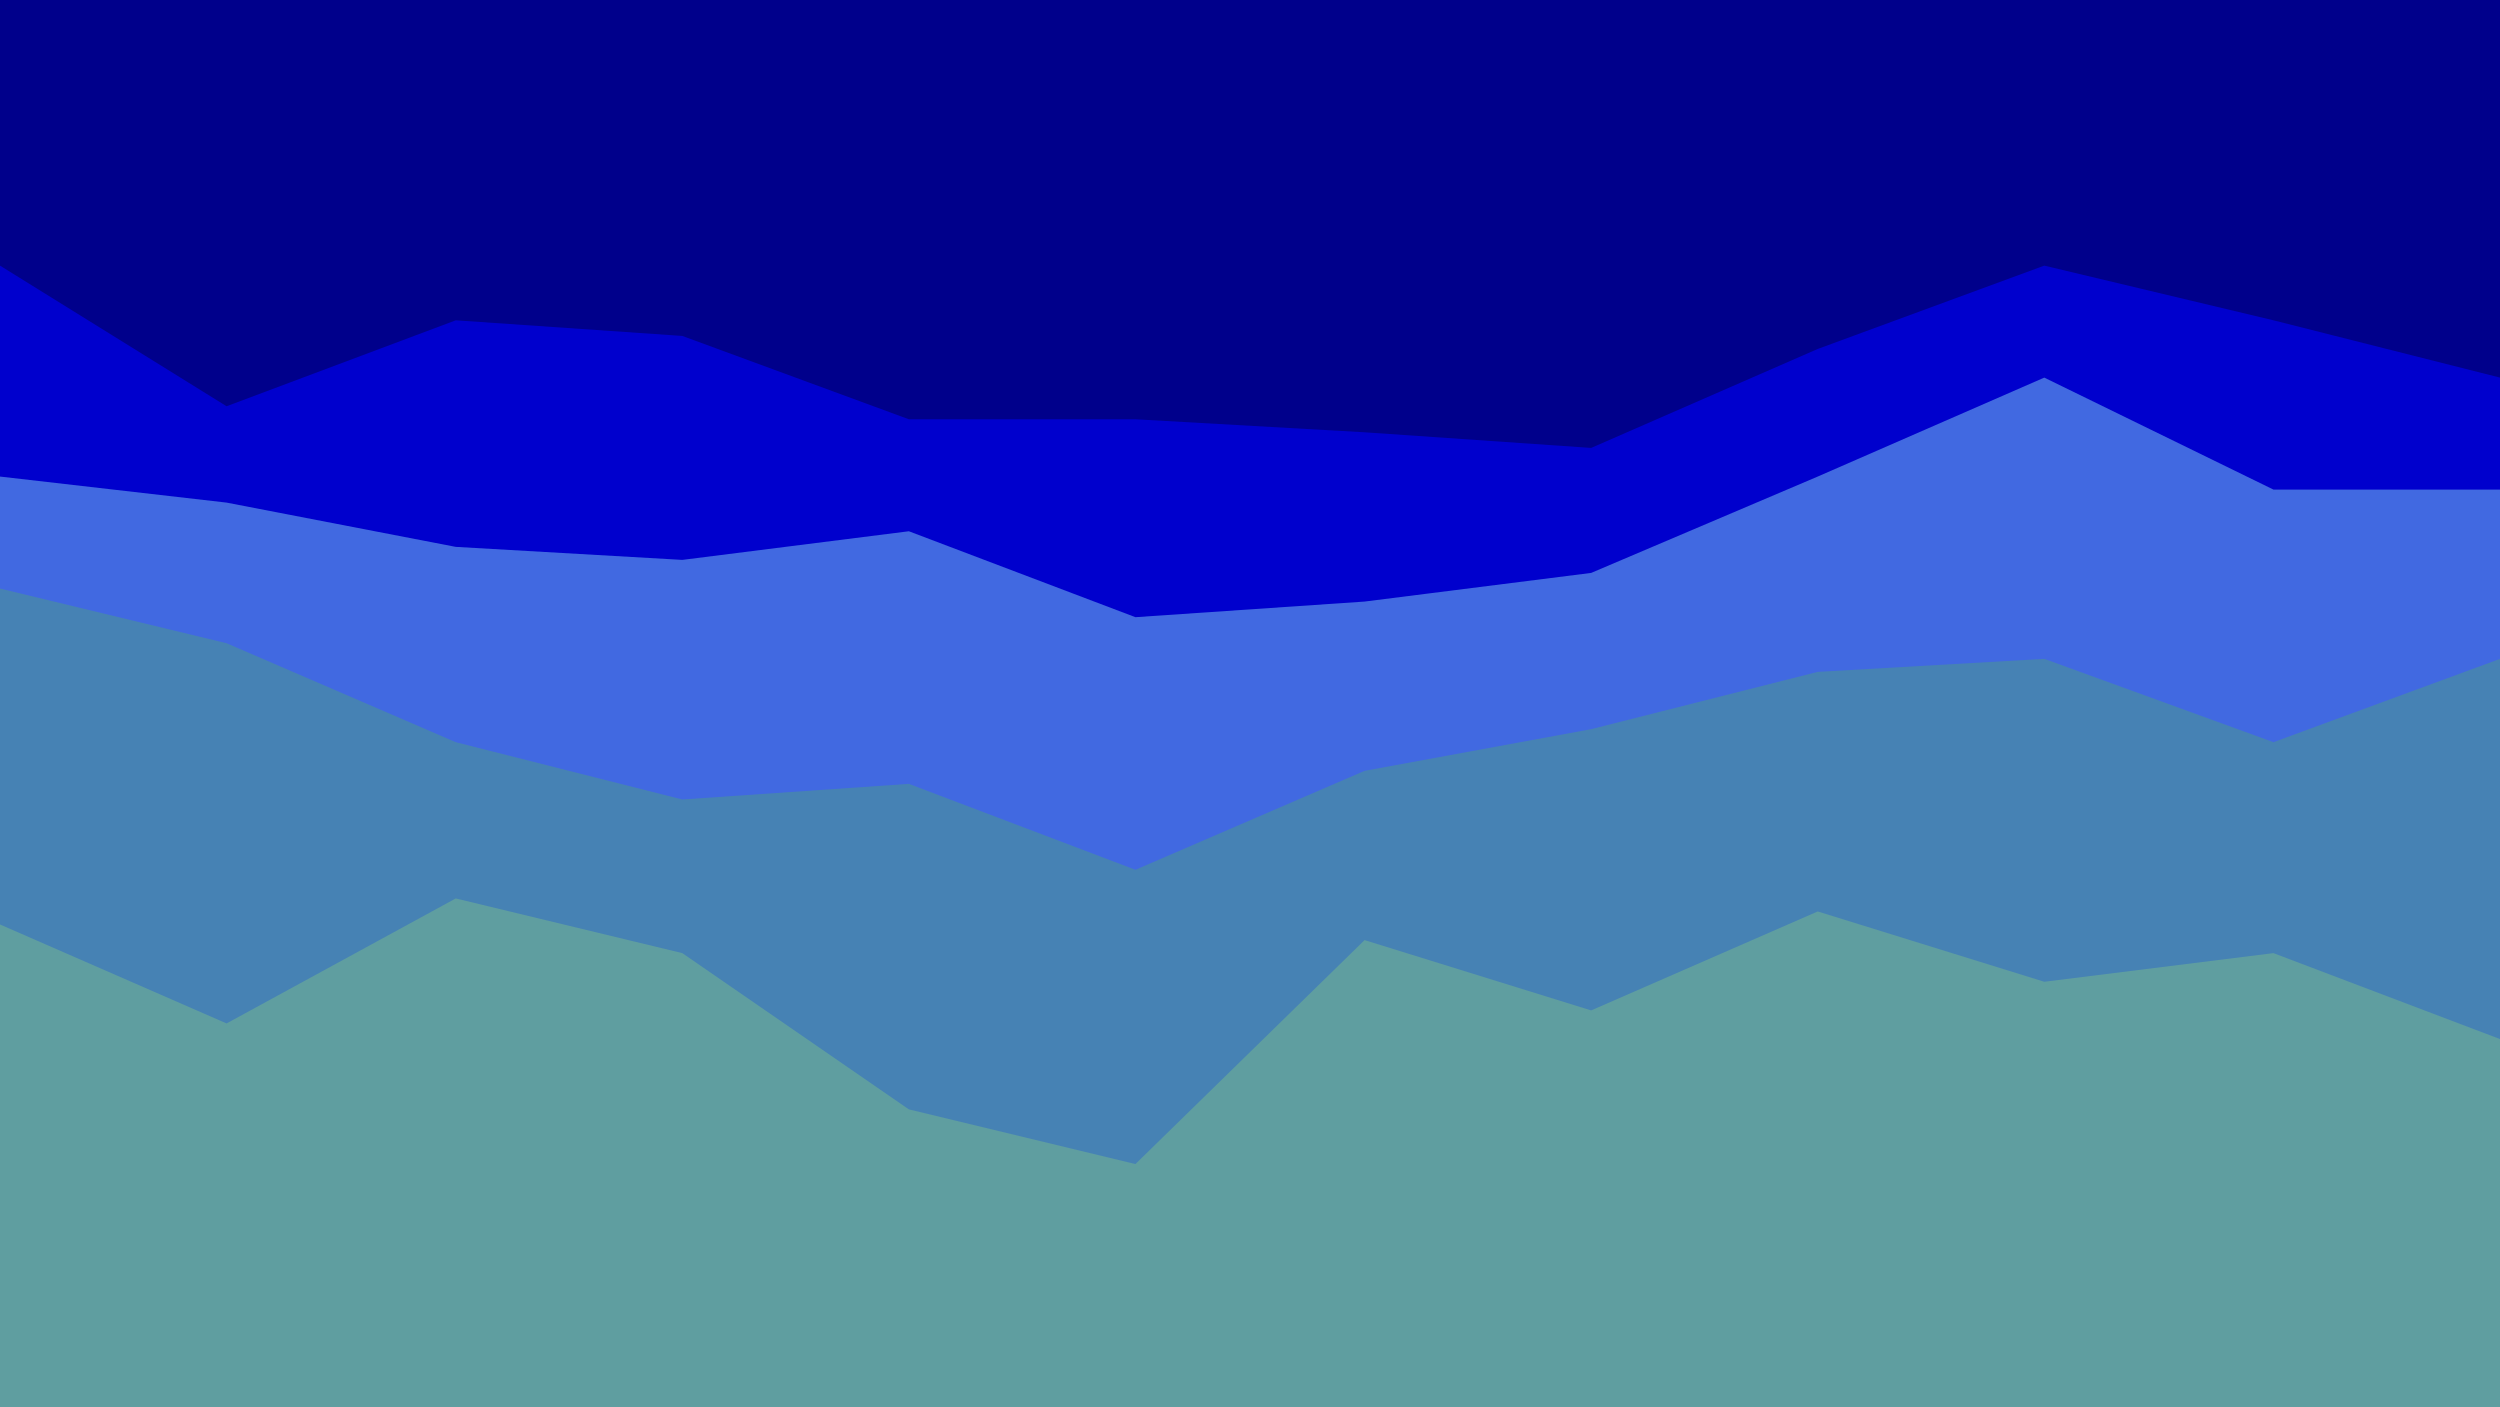
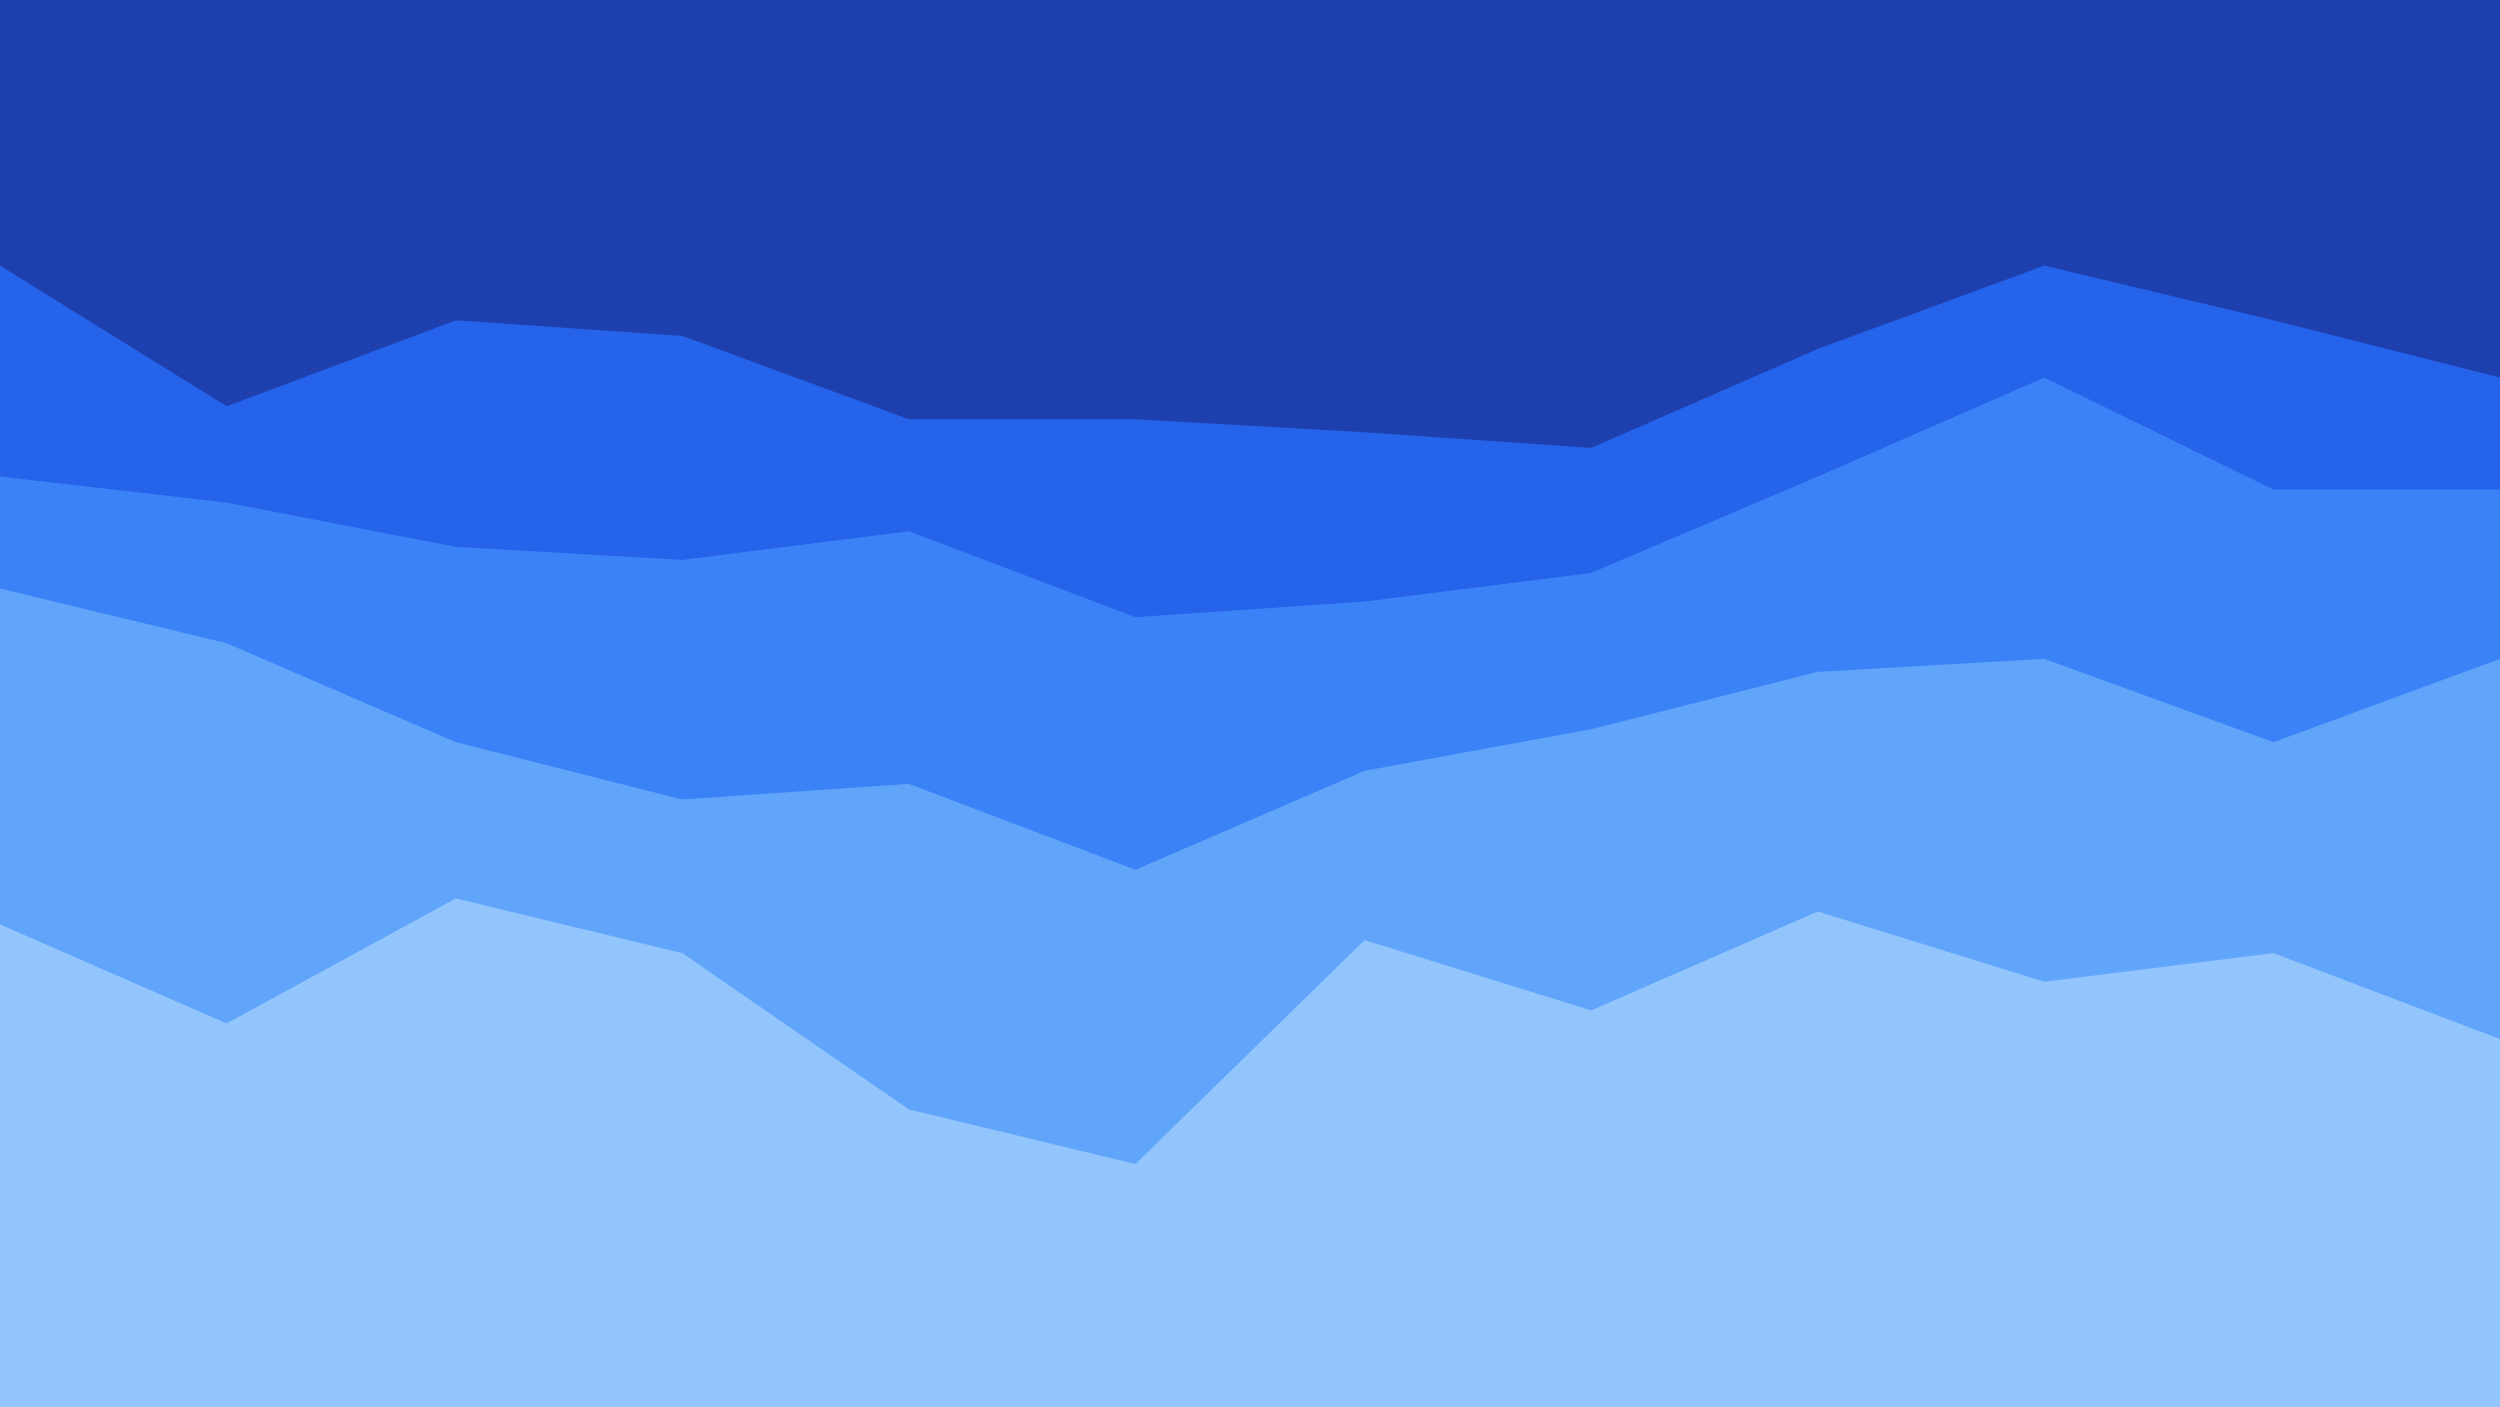
<svg xmlns="http://www.w3.org/2000/svg" id="visual" viewBox="0 0 960 540" width="960" height="540" version="1.1">
-   <path d="M0 104L87 158L175 125L262 131L349 163L436 163L524 168L611 174L698 136L785 104L873 125L960 147L960 0L873 0L785 0L698 0L611 0L524 0L436 0L349 0L262 0L175 0L87 0L0 0Z" fill="#00008B" />
-   <path d="M0 185L87 195L175 212L262 217L349 206L436 239L524 233L611 222L698 185L785 147L873 190L960 190L960 145L873 123L785 102L698 134L611 172L524 166L436 161L349 161L262 129L175 123L87 156L0 102Z" fill="#0000CD" />
-   <path d="M0 228L87 249L175 287L262 309L349 303L436 336L524 298L611 282L698 260L785 255L873 287L960 255L960 188L873 188L785 145L698 183L611 220L524 231L436 237L349 204L262 215L175 210L87 193L0 183Z" fill="#4169E1" />
-   <path d="M0 357L87 395L175 347L262 368L349 428L436 449L524 363L611 390L698 352L785 379L873 368L960 401L960 253L873 285L785 253L698 258L611 280L524 296L436 334L349 301L262 307L175 285L87 247L0 226Z" fill="#4682B4" />
-   <path d="M0 541L87 541L175 541L262 541L349 541L436 541L524 541L611 541L698 541L785 541L873 541L960 541L960 399L873 366L785 377L698 350L611 388L524 361L436 447L349 426L262 366L175 345L87 393L0 355Z" fill="#5F9EA0" />
+   <path d="M0 104L87 158L175 125L262 131L349 163L436 163L524 168L611 174L698 136L785 104L873 125L960 147L960 0L873 0L785 0L698 0L611 0L524 0L436 0L349 0L262 0L175 0L87 0L0 0Z" fill="rgb(30, 64, 175)" />
+   <path d="M0 185L87 195L175 212L262 217L349 206L436 239L524 233L611 222L698 185L785 147L873 190L960 190L960 145L873 123L785 102L698 134L611 172L524 166L436 161L349 161L262 129L175 123L87 156L0 102Z" fill="rgb(37, 99, 235)" />
+   <path d="M0 228L87 249L175 287L262 309L349 303L436 336L524 298L611 282L698 260L785 255L873 287L960 255L960 188L873 188L785 145L698 183L611 220L524 231L436 237L349 204L262 215L175 210L87 193L0 183Z" fill="rgb(59, 130, 246)" />
+   <path d="M0 357L87 395L175 347L262 368L349 428L436 449L524 363L611 390L698 352L785 379L873 368L960 401L960 253L873 285L785 253L698 258L611 280L524 296L436 334L349 301L262 307L175 285L87 247L0 226Z" fill="rgb(96, 165, 250)" />
+   <path d="M0 541L87 541L175 541L262 541L349 541L436 541L524 541L611 541L698 541L785 541L873 541L960 541L960 399L873 366L785 377L698 350L611 388L524 361L436 447L349 426L262 366L175 345L87 393L0 355Z" fill="rgb(147, 197, 253)" />
</svg>
